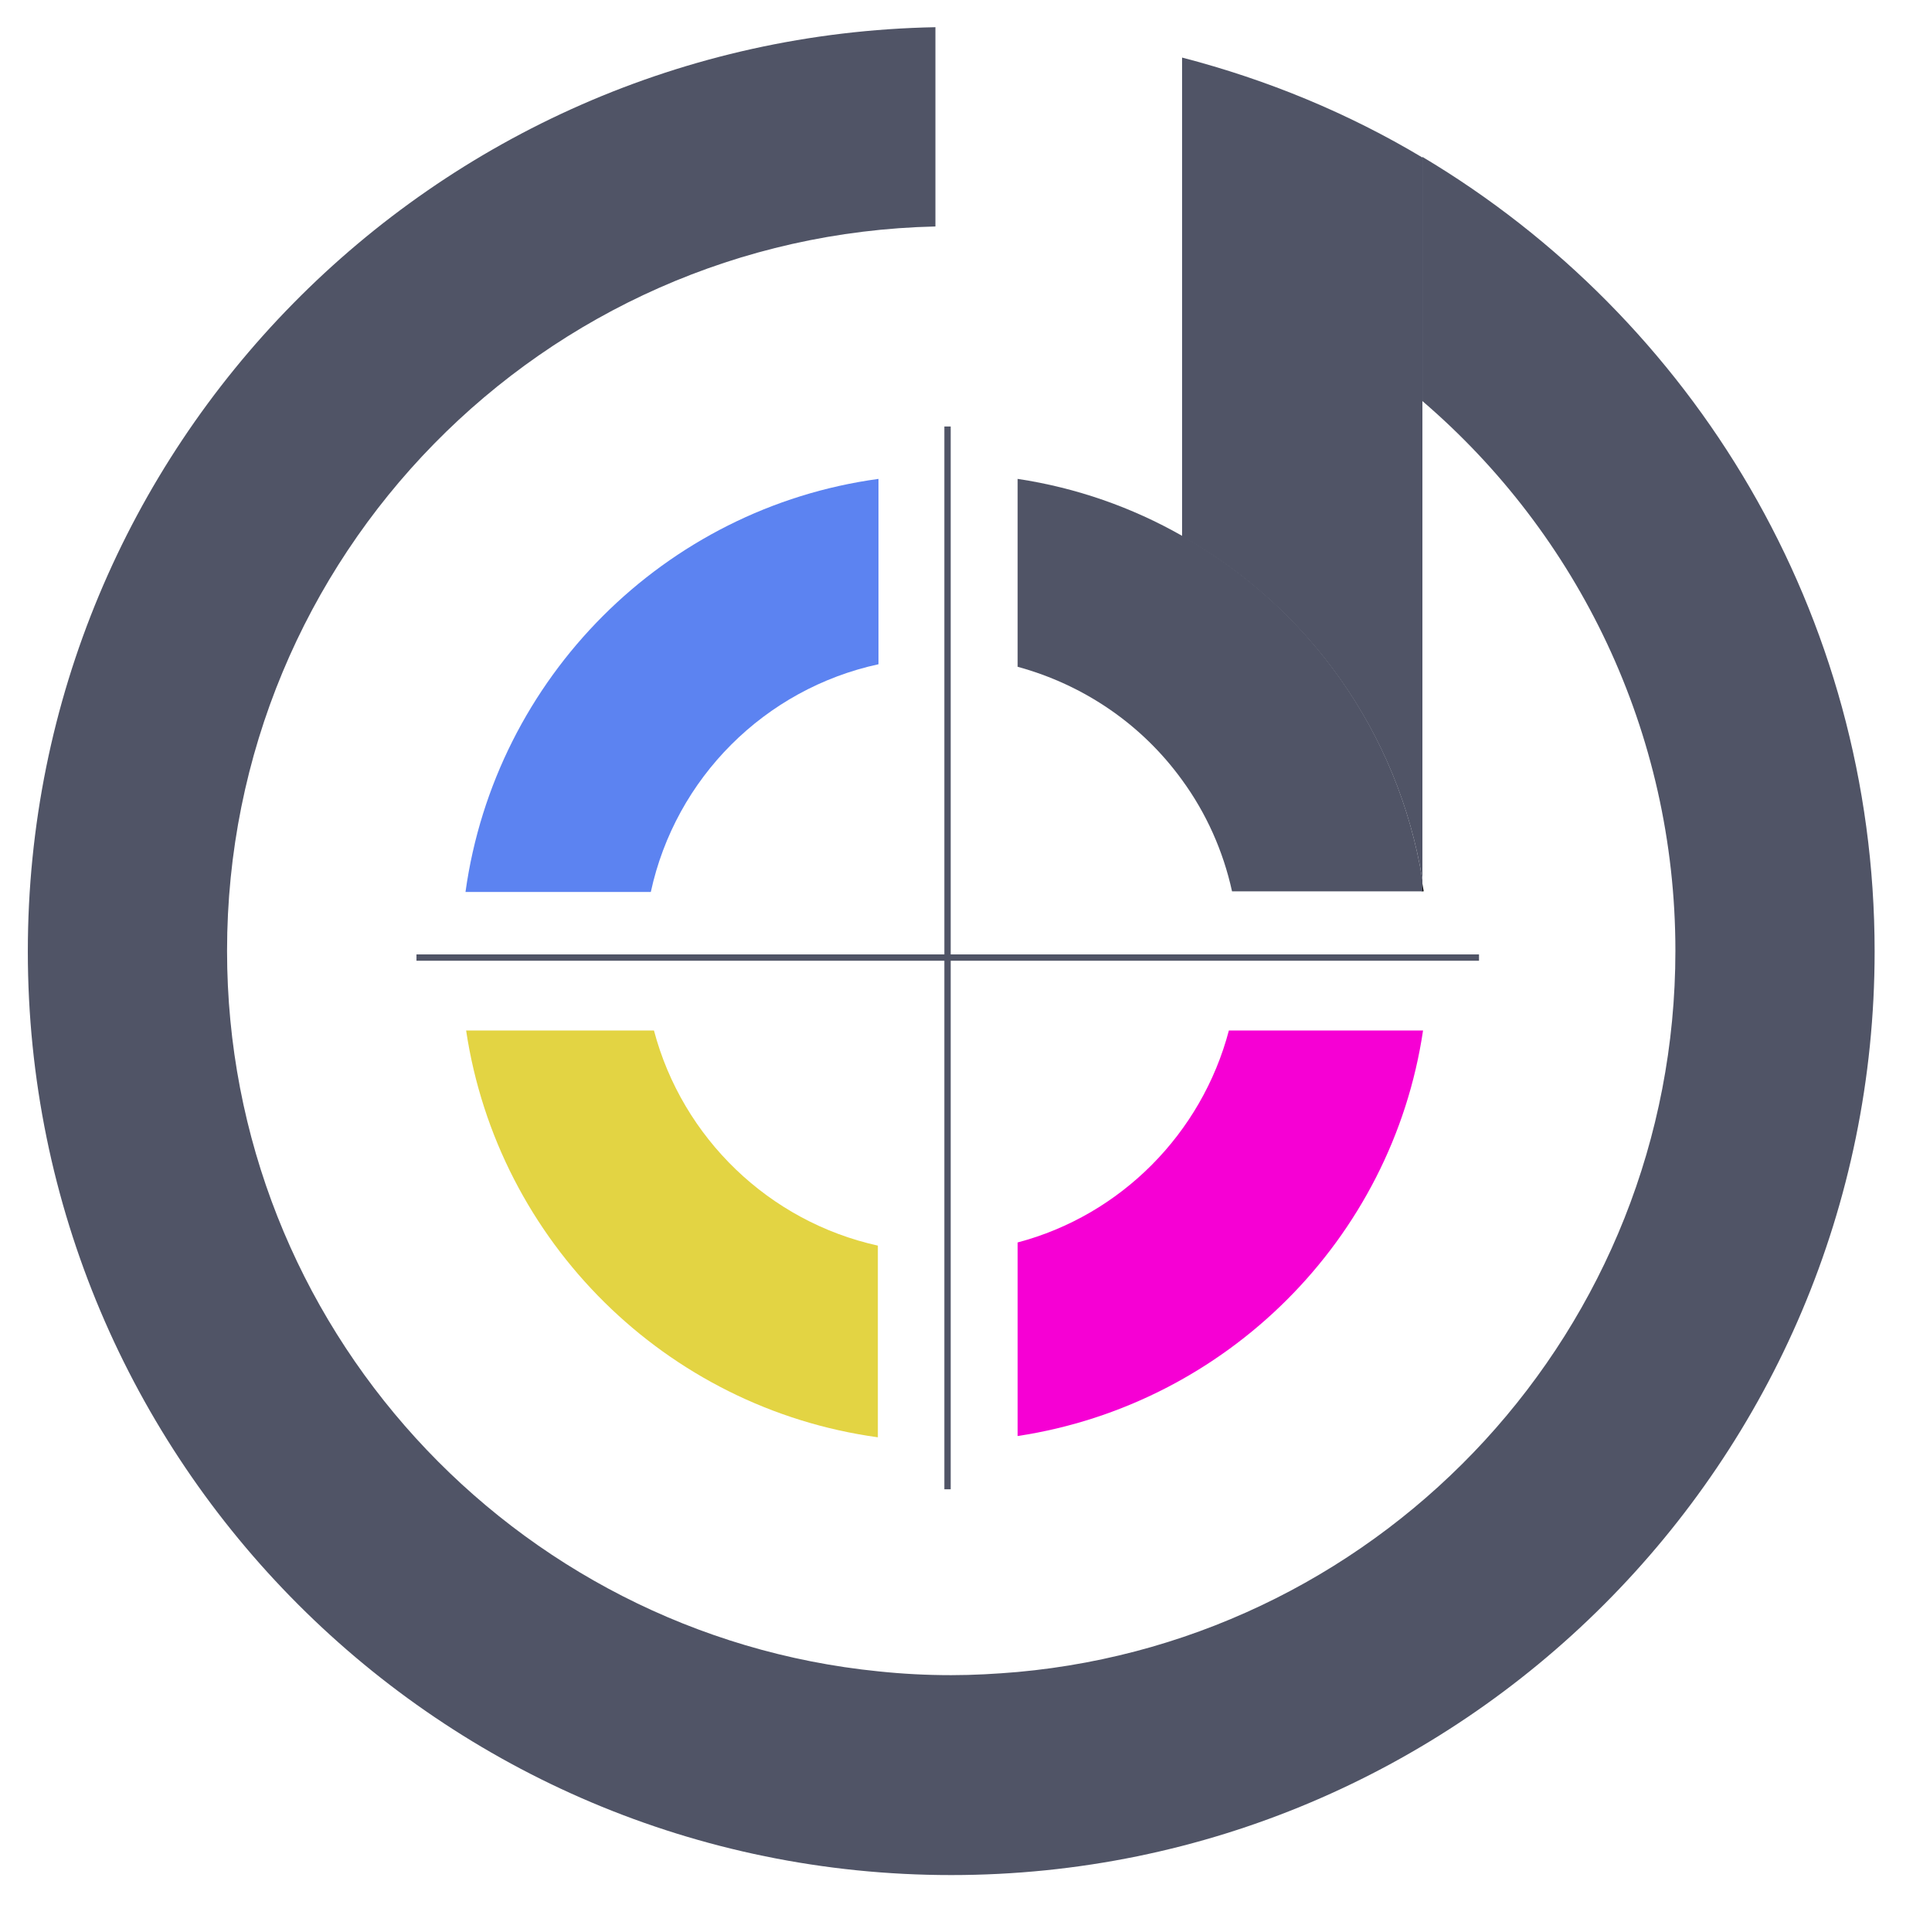
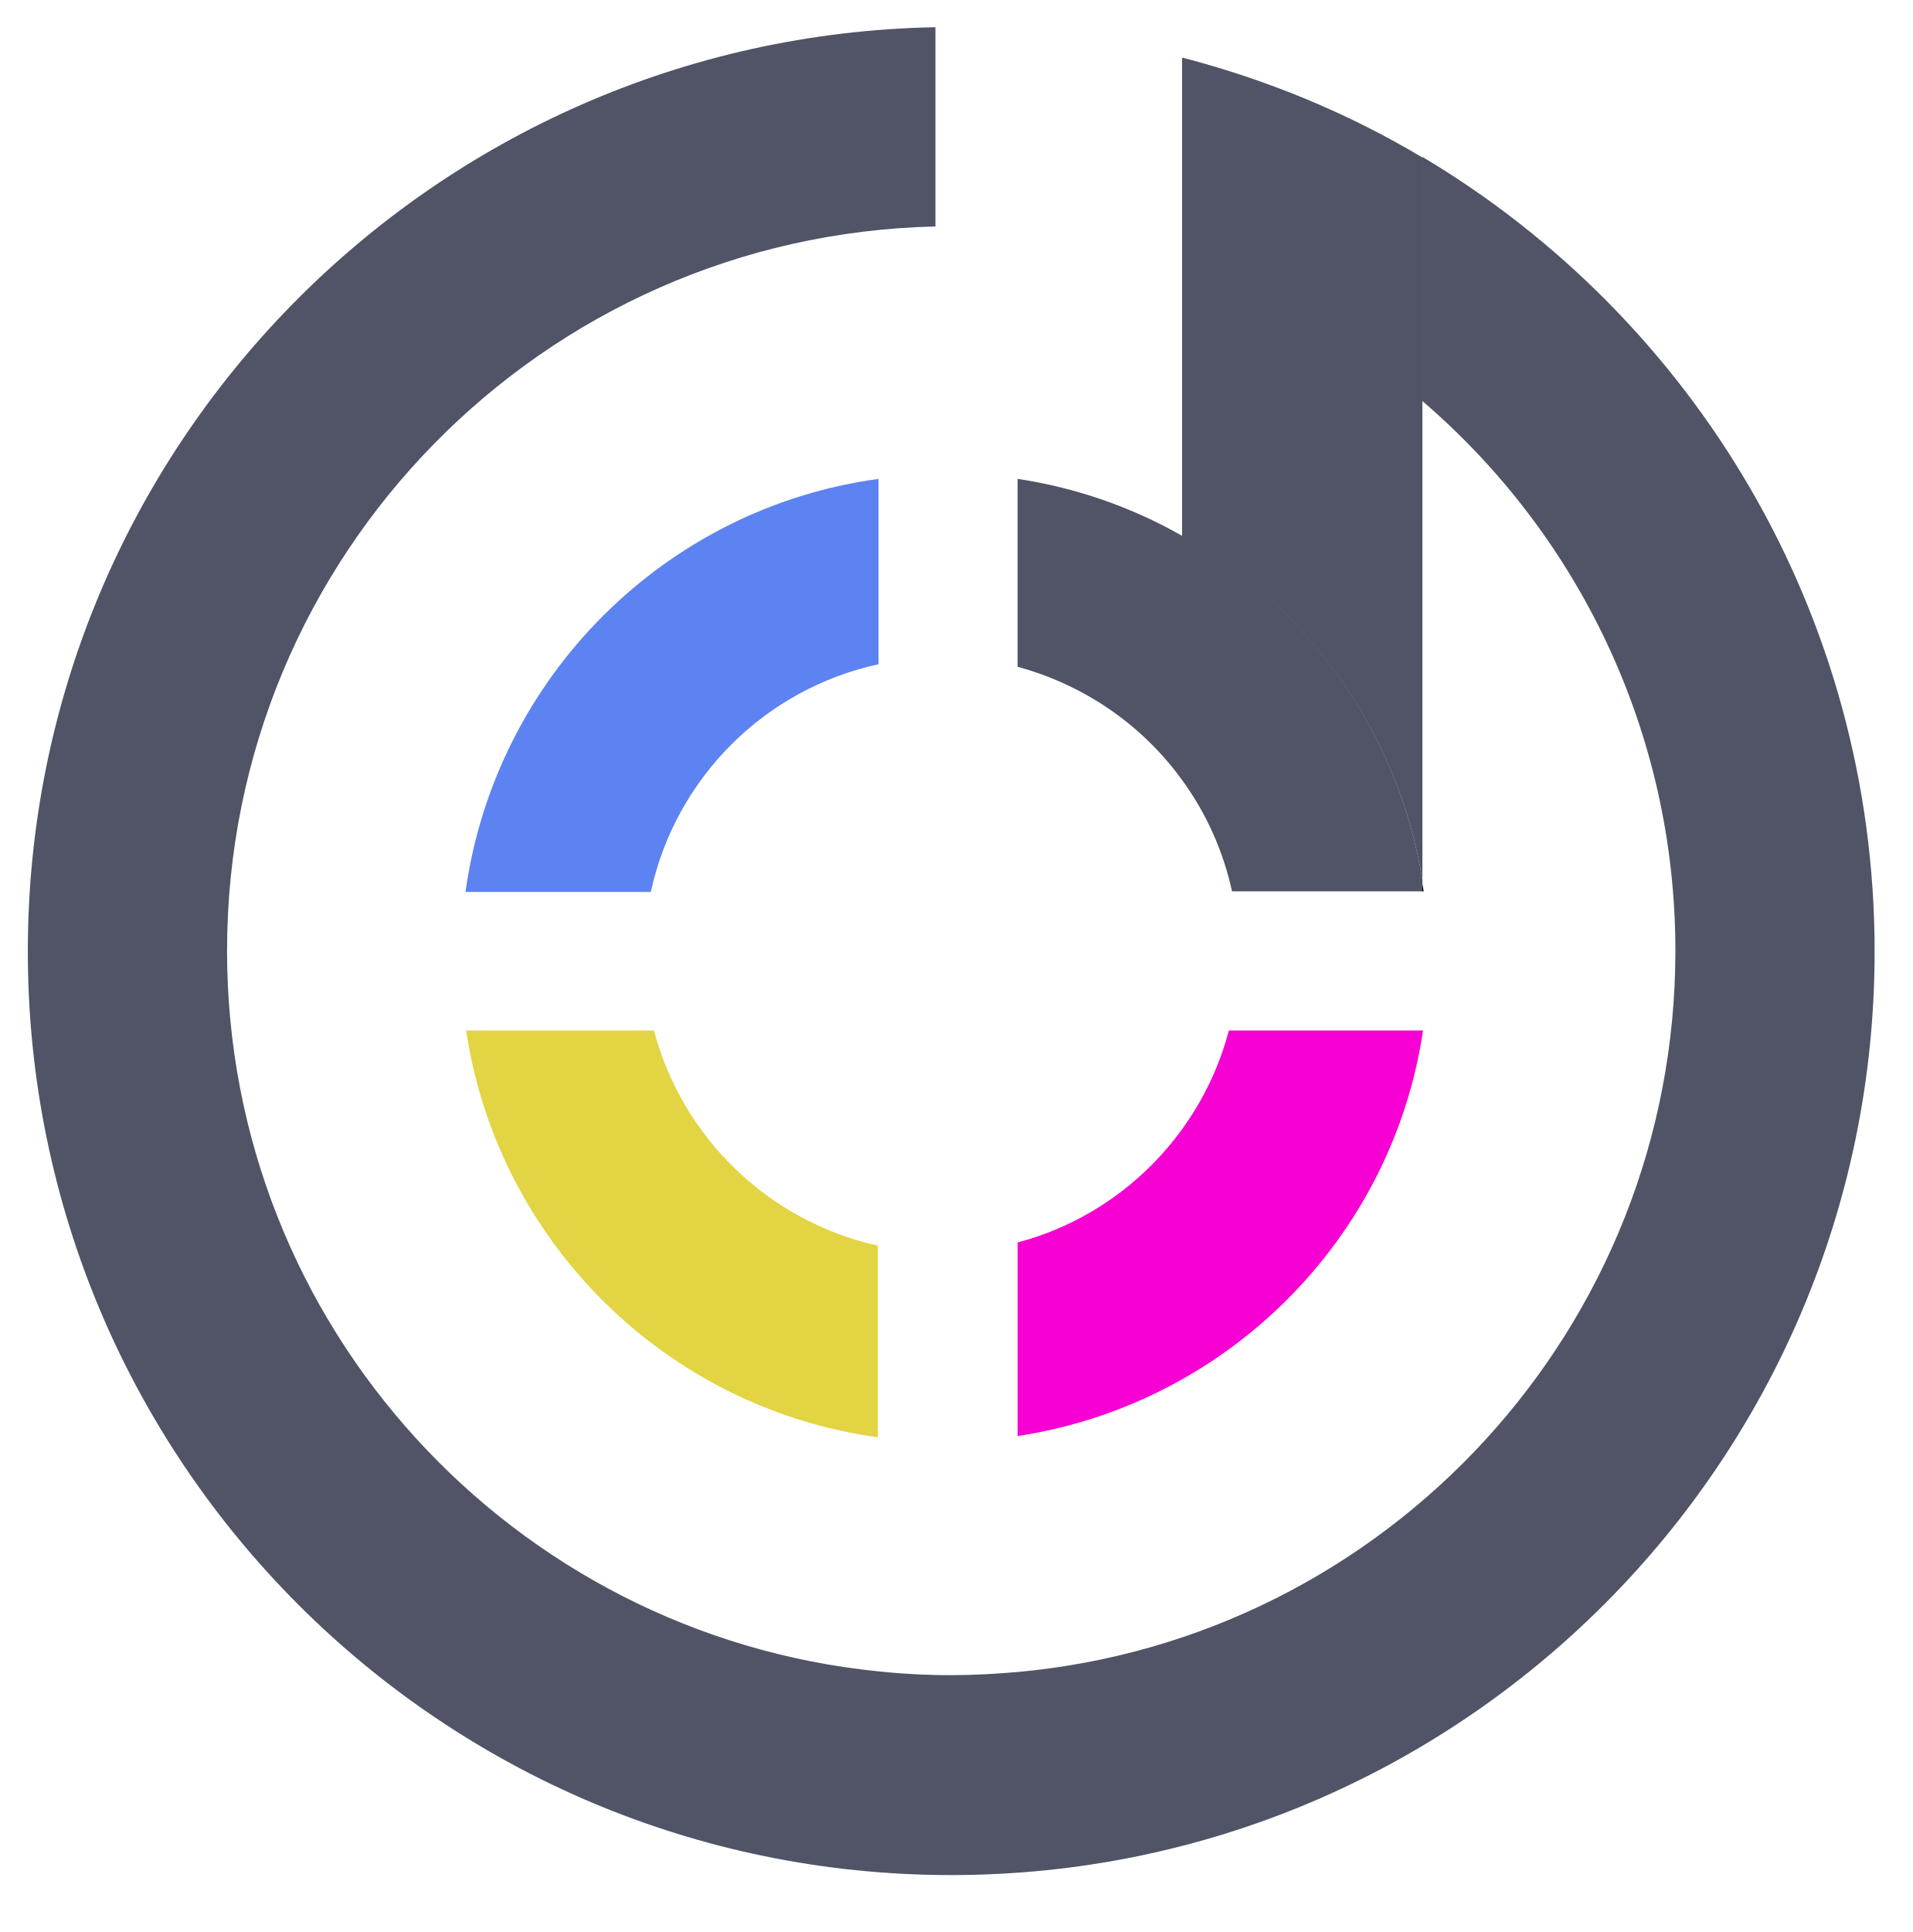
<svg xmlns="http://www.w3.org/2000/svg" version="1.1" id="Layer_1" x="0px" y="0px" viewBox="0 0 302.4 305.4" style="enable-background:new 0 0 302.4 305.4;" xml:space="preserve">
  <style type="text/css">
	.st0{fill:#F600D4;}
	.st1{fill:#E3D443;}
	.st2{fill:#5C83F1;}
	.st3{fill:#505466;}
</style>
  <path class="st0" d="M160.9,196.4V227c33-5,59.2-31.1,64.1-64.1h-30.7C190,179.2,177.2,192.1,160.9,196.4z" />
  <path d="M225.1,140.9c-0.1-0.6-0.2-1.2-0.3-1.8v1.8H225.1z" />
  <path class="st1" d="M103.4,162.9l-29.7,0c5,33.4,31.6,59.7,65.1,64.3v-30.3C121.6,193.1,107.9,179.9,103.4,162.9z" />
  <path class="st2" d="M138.9,105l0-29.3c-33.8,4.6-60.6,31.4-65.3,65.3l29.3,0C106.8,123,120.9,108.9,138.9,105z" />
  <path class="st3" d="M224.9,139.1l0-75.6l0-38.6c-11.7-7-24.5-12.3-38-15.8v32.8l0,42.9C206.7,95.9,221.1,115.7,224.9,139.1z" />
  <path class="st3" d="M186.9,123.3c3.8,5.2,6.5,11.2,7.9,17.6h30.1v-1.8c-3.8-23.4-18.1-43.2-38-54.4c-7.9-4.5-16.7-7.6-26-9l0,29.7  C171.5,108.3,180.6,114.6,186.9,123.3z" />
  <path class="st3" d="M150.4,296.4c80.6,0,146-65.4,146-146c0-53.4-28.7-100.1-71.5-125.6l0,38.6c24.5,21,40,52.2,40,86.9  c0,59.7-45.7,108.7-104,114c-3.5,0.3-7,0.5-10.5,0.5c-3.9,0-7.7-0.2-11.5-0.6c-57.8-5.8-103-54.6-103-113.9  c0-62.4,49.9-113.1,112-114.5l0-31.5C68.4,5.8,4.4,70.6,4.4,150.4C4.4,231,69.7,296.4,150.4,296.4z" />
-   <rect x="149.4" y="67.4" transform="matrix(-1 -3.267951e-07 3.267951e-07 -1 299.7163 302.8178)" class="st3" width="1" height="168" />
-   <rect x="149.4" y="67.4" transform="matrix(3.267942e-07 -1 1 3.267942e-07 -1.5508 301.267)" class="st3" width="1" height="168" />
</svg>
